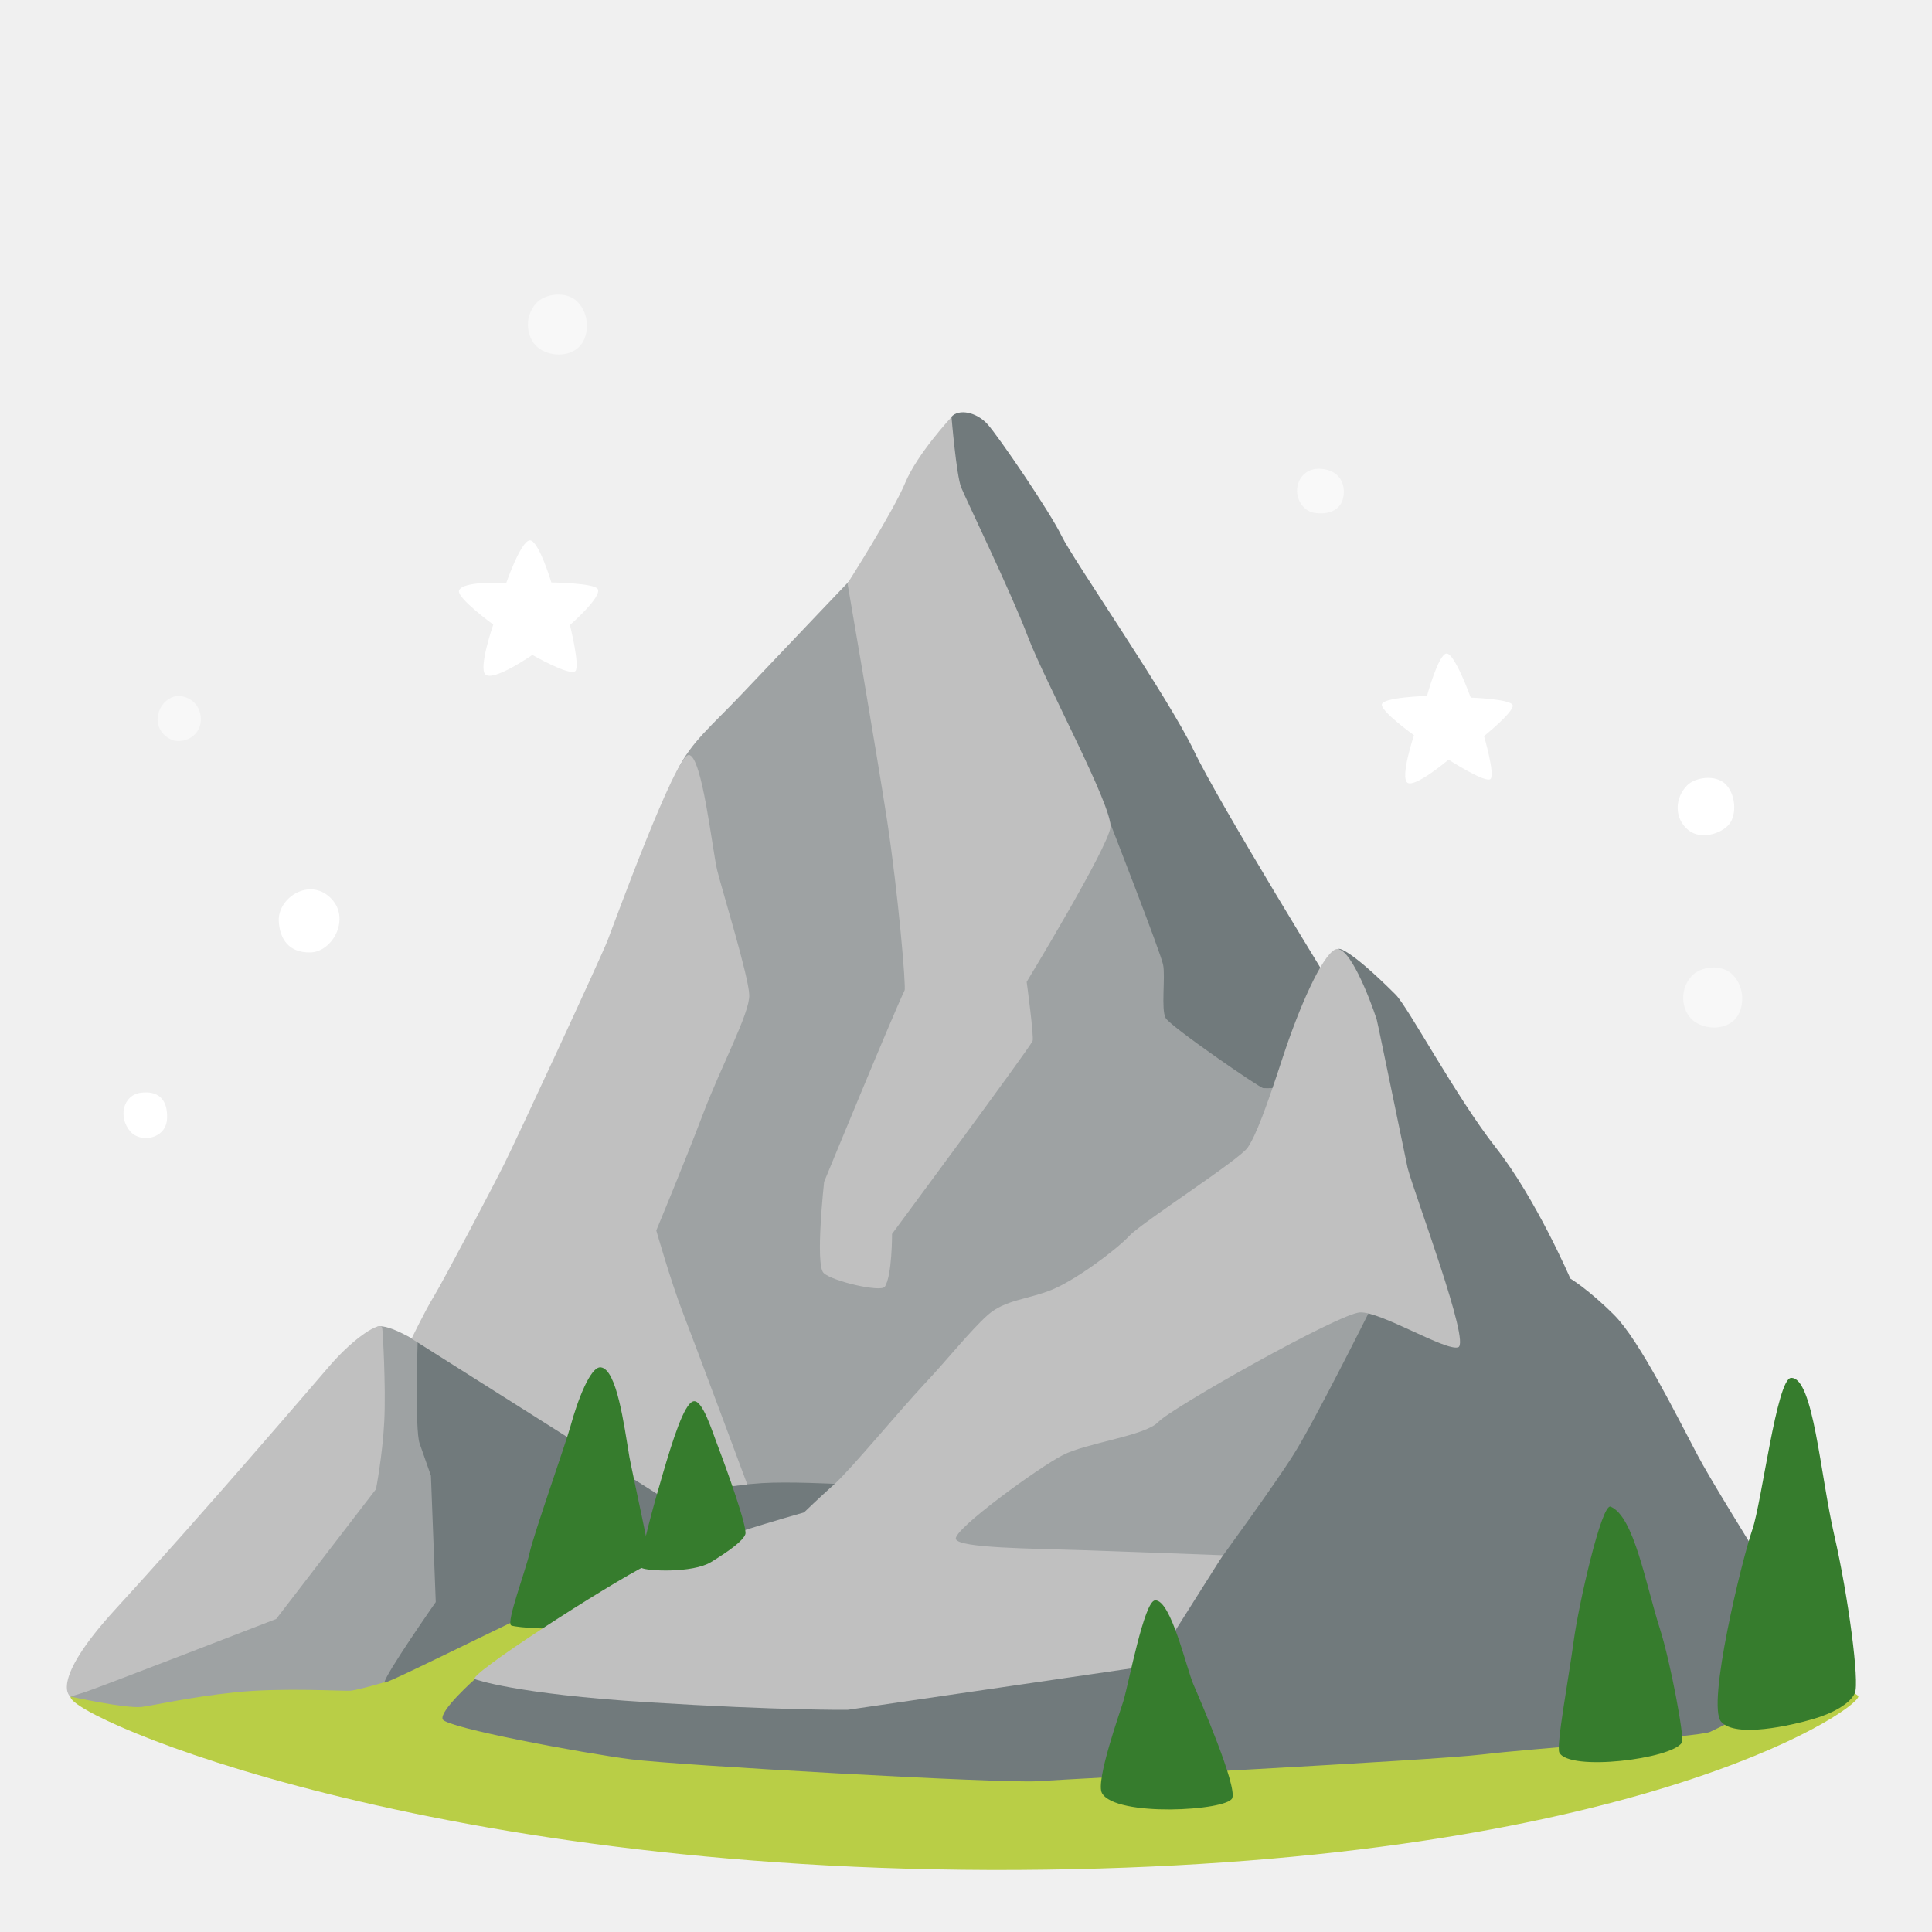
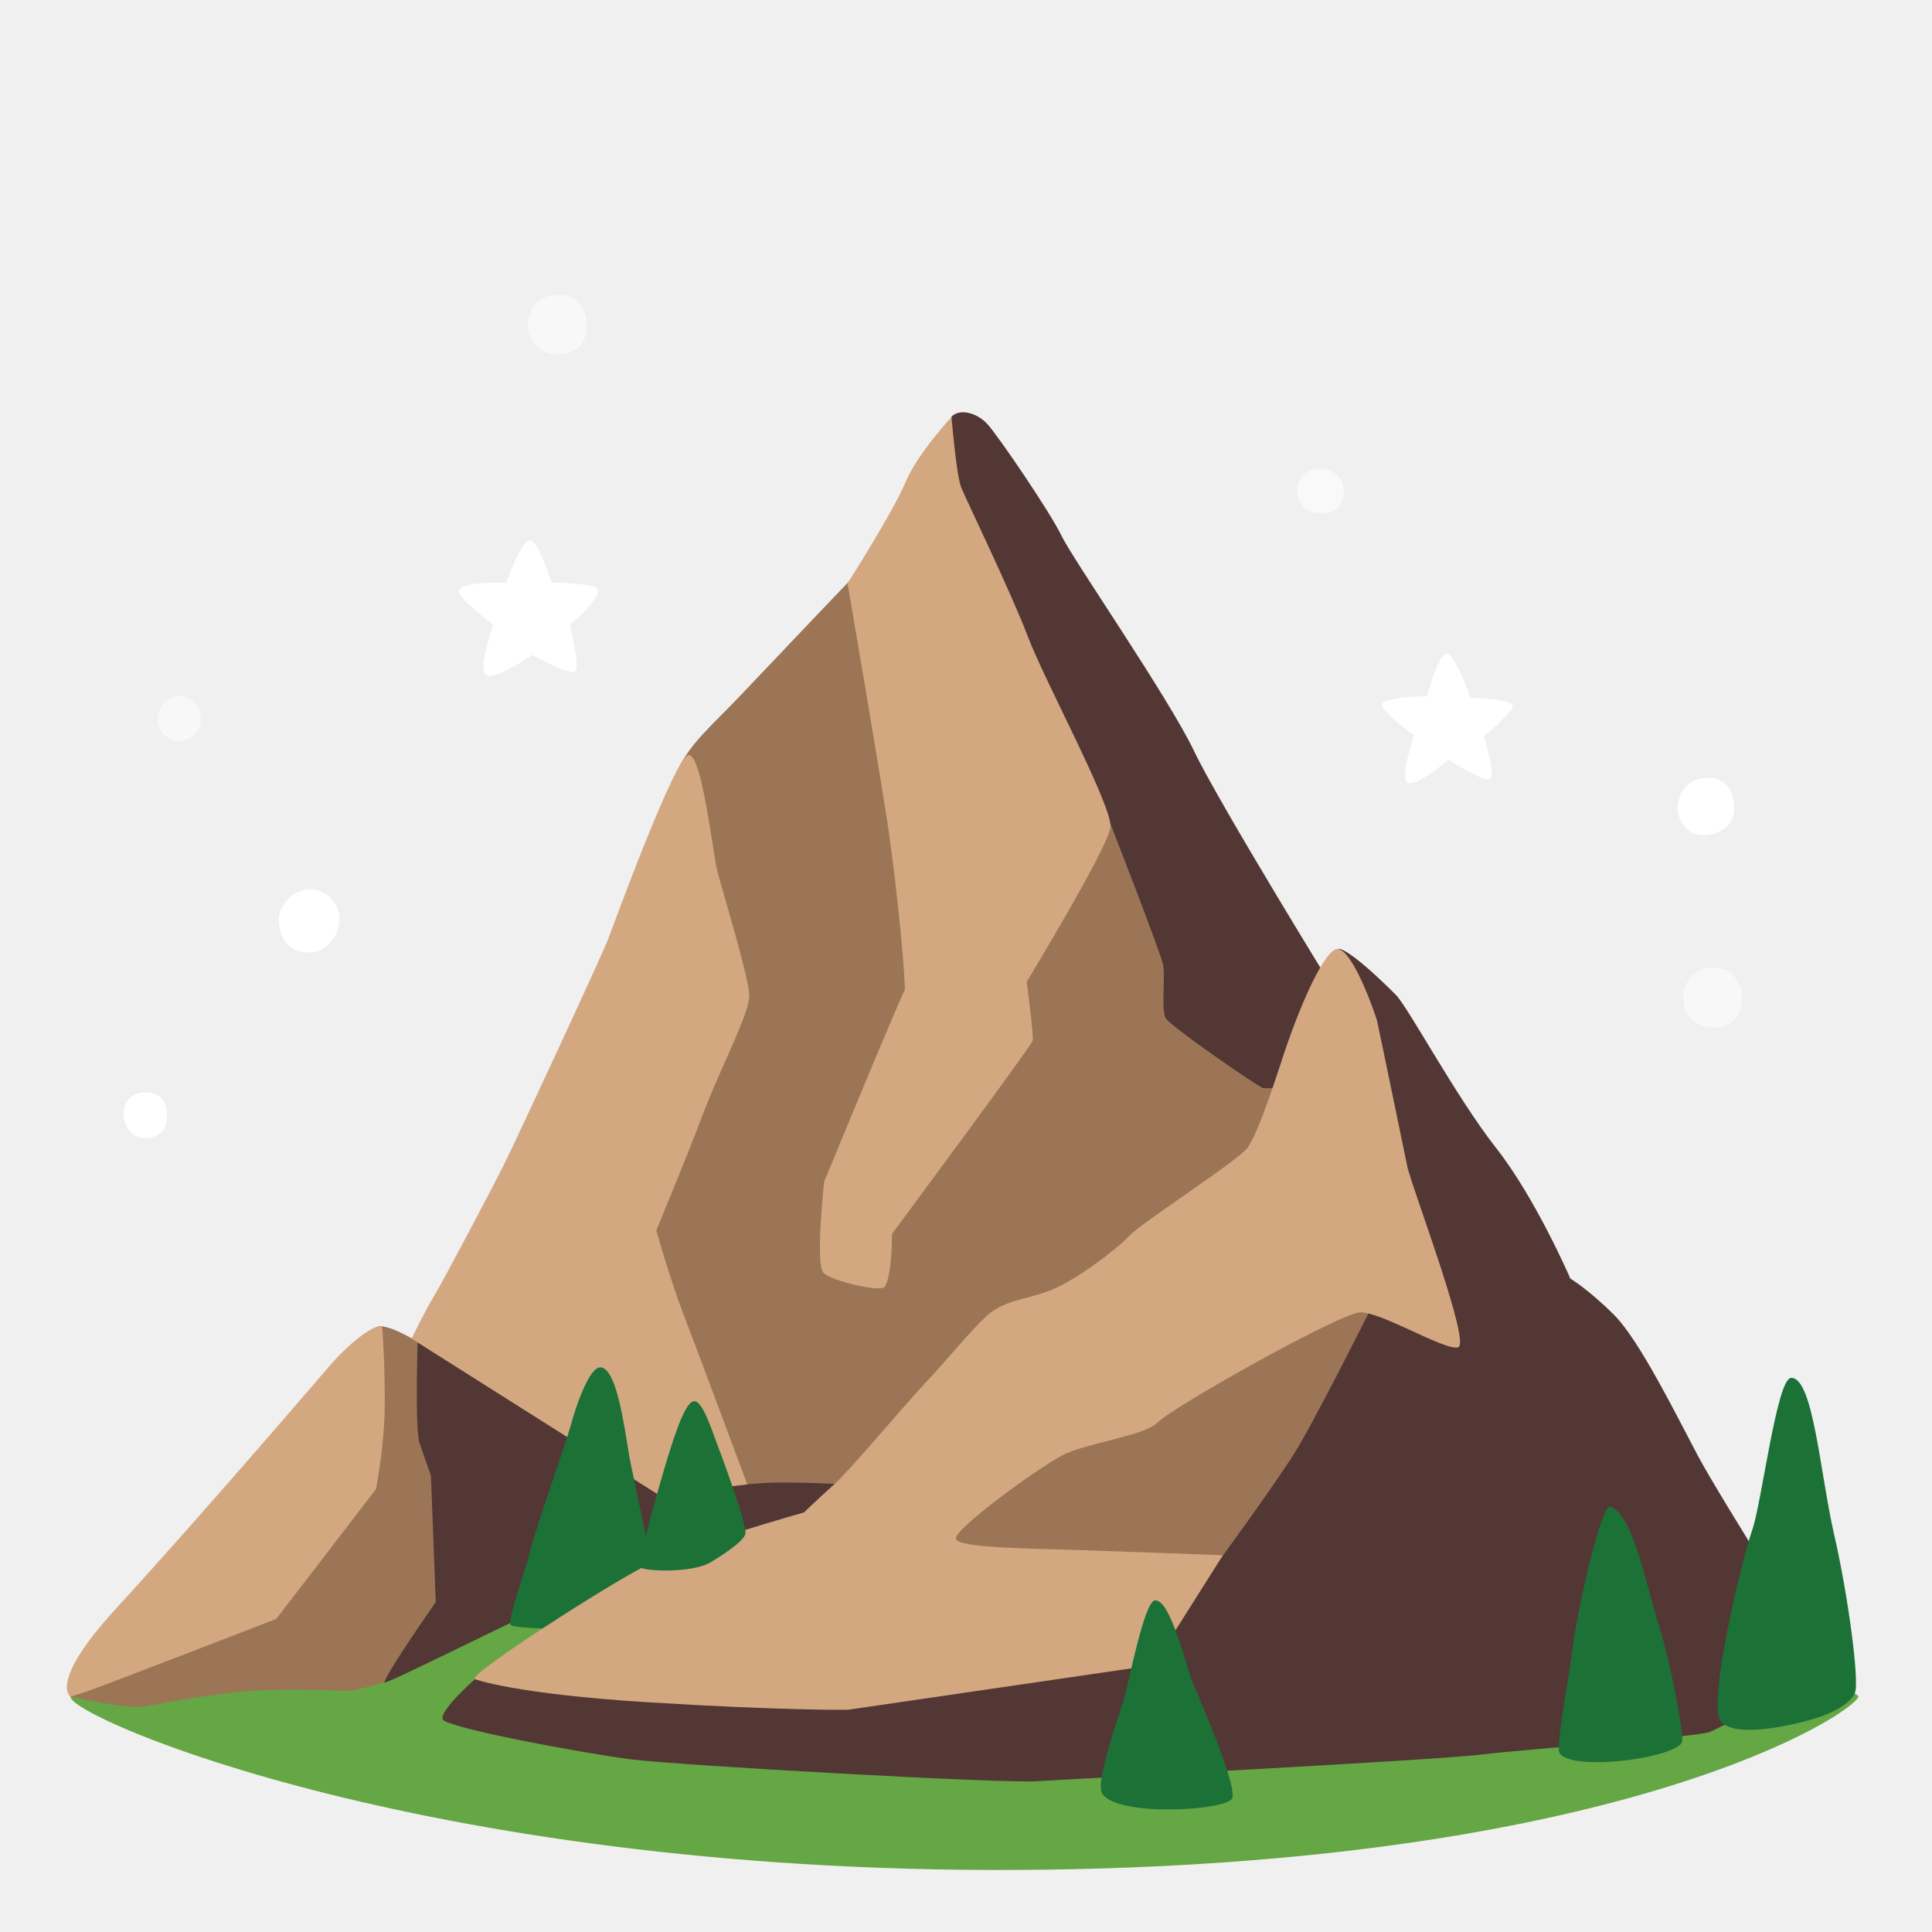
<svg xmlns="http://www.w3.org/2000/svg" enable-background="new 0 0 128 128" viewBox="0 0 128 128">
-   <path d="m65.03 92.69s-60.23 18.39-60.36 19.72 24.11 12.02 64.62 11.46c38.64-.53 53.57-10.39 53.83-11.46s-56.76-19.99-58.09-19.72z" fill="#b9ce46" />
-   <path d="m62.26 42.15-4.31-5.42s-6.96 7.3-8.84 9.29-3.33 3.14-4.23 5.01c-1.29 2.67-5.38 25.72-5.38 25.72l-11.83 12.15s-2.23-1.39-2.78-.94-18.67 22.05-18.67 22.05l-1.56 2.39s3.6.8 4.71.69c.54-.05 3.2-.66 6.21-.97 3.17-.33 7.22-.06 7.67-.11.51-.05 2.27-.57 2.27-.57l15.74-9.39 12.93-3.21 11.83 5.31 23.21 1.11 12.71-19.01-27.63-36.59z" fill="#9ea2a3" />
-   <g fill="#717a7c">
+   <path d="m65.03 92.69s-60.23 18.39-60.36 19.72 24.11 12.02 64.62 11.46c38.64-.53 53.57-10.39 53.83-11.46s-56.76-19.99-58.09-19.72z" fill="#65a645" />
+   <path d="m62.26 42.15-4.31-5.42s-6.96 7.3-8.84 9.29-3.33 3.14-4.23 5.01c-1.29 2.67-5.38 25.72-5.38 25.72l-11.83 12.15s-2.23-1.39-2.78-.94-18.67 22.05-18.67 22.05l-1.56 2.39s3.6.8 4.71.69c.54-.05 3.2-.66 6.21-.97 3.17-.33 7.22-.06 7.67-.11.51-.05 2.27-.57 2.27-.57l15.74-9.39 12.93-3.21 11.83 5.31 23.21 1.11 12.71-19.01-27.63-36.59z" fill="#9b7556" />
+   <g fill="#523734">
    <path d="m28.55 97.77s-.43-1.23-.75-2.14-.13-6.73-.13-6.73 7.21 4.26 8.01 4.96 7.94 5.15 7.94 5.15 5.09-.64 6.86-.75 4.83.05 4.83.05l-1.18 1.72s-11.53 3.75-13.57 4.4c-2.04.64-15.11 7.29-15.09 7.04.04-.52 3.4-5.33 3.4-5.33z" />
    <path d="m80.73 103.46-49.26 7.78s-2.38 2.11-2.14 2.67 9.33 2.25 12.47 2.65 24.61 1.61 26.94 1.45 26.14-1.37 29.44-1.77 14.39-1.17 15.12-1.5c1.41-.64 7.88-4.13 7.88-4.13s-7.24-11.42-8.69-14.16c-1.45-2.73-3.86-7.64-5.55-9.33s-2.9-2.41-2.9-2.41-2.28-5.3-4.94-8.68c-2.65-3.38-5.8-9.3-6.64-10.14-3.19-3.18-3.77-3.03-3.77-3.03l2 24.1s-3.7 7.4-4.99 9.41c-1.27 2.03-4.97 7.09-4.97 7.09z" />
    <path d="m63.03 27.62-.97 19.62 11.41 7.08s3.43 8.79 3.59 9.6c.16.8-.15 2.97.17 3.53s6.23 4.63 6.46 4.64c1.31.07 4.02-.4 3.86-.64s1.08-5.46 1.08-5.46-7.84-12.71-9.53-16.25-8.04-12.71-8.77-14.24-4.18-6.6-4.91-7.4-1.9-1.04-2.39-.48z" />
  </g>
-   <g fill="#c0c0c0">
+   <g fill="#d3a881">
    <path d="m68.02 65.05s5.39-8.88 5.55-10.24-4.34-9.65-5.47-12.63-4.1-9.09-4.42-9.89-.64-4.66-.64-4.66-2.25 2.41-3.06 4.34c-.8 1.93-3.83 6.68-3.83 6.68s1.9 11.02 2.63 15.76c.72 4.75 1.26 10.98 1.15 11.21-.69 1.4-5.33 12.68-5.33 12.68s-.6 5.47-.04 6.03 3.81 1.3 4.06.92c.49-.73.48-3.5.48-3.5s9.02-12.18 9.31-12.78c.11-.23-.39-3.92-.39-3.92z" />
    <path d="m49.64 65.92c-.03-1.21-1.8-6.95-2.12-8.24s-1-7.66-1.89-7.66c-.88 0-4.96 11.22-5.37 12.27-.4 1.05-6.11 13.35-6.84 14.8-.72 1.45-4.02 7.72-4.66 8.77s-1.49 2.83-1.49 2.83l16.34 10.33 5.9-.67s-3.45-9.27-4.26-11.36-1.77-5.47-1.77-5.47 1.87-4.48 3.09-7.7c1.23-3.24 3.11-6.7 3.07-7.9z" />
    <path d="m25.32 87.97c.04.15.25 3.92.14 6.17-.11 2.26-.55 4.52-.55 4.52l-6.61 8.6s-11.96 4.63-12.68 4.85-.95.3-.95.3-1.5-.91 2.99-5.81c5.8-6.33 13.22-15 14.16-16.09 1.67-1.94 3.39-2.99 3.5-2.54z" />
  </g>
-   <g fill="#367c2d">
+   <g fill="#1c7137">
    <path d="m39.8 90.59c-.68-.07-1.54 2.2-2 3.89-.33 1.19-2.46 7.22-2.71 8.39-.26 1.18-1.58 4.66-1.22 4.82.36.15 3.15.35 4.64.04 1.48-.31 4.72-2.91 4.72-3.52s-1.4-6.93-1.53-7.68c-.36-2.15-.84-5.83-1.9-5.94z" />
    <path d="m106.71 99.82c-.6-.25-2.13 6.52-2.45 8.91s-1.17 6.93-.95 7.38c.64 1.27 7.46.43 8.12-.66.19-.31-.77-5.4-1.46-7.55-.94-2.94-1.71-7.43-3.26-8.08z" />
    <path d="m118.66 91.29c-.94.04-1.94 8.25-2.56 10.04-.7 2.03-3.04 11.64-2.07 12.74s4.68.23 6.06-.17c1.33-.38 2.48-1.02 2.8-1.73s-.44-6.44-1.36-10.44c-.94-4.05-1.39-10.51-2.87-10.44z" />
  </g>
-   <path d="m31.47 111.25s2.59.98 11.46 1.53 13.23.5 13.23.5l20.26-2.96 4.6-7.28s-6.12-.23-9.37-.34-8.1-.13-8.32-.73c-.22-.61 5.47-4.74 7.07-5.56 1.6-.83 5.46-1.27 6.34-2.2.88-.94 12-7.21 13.37-7.26 1.38-.06 5.68 2.59 6.5 2.31.83-.28-2.86-10.04-3.35-11.87-.04-.16-1.99-9.67-2.05-9.85-.46-1.41-1.87-5.07-2.76-4.63-.88.44-2.37 3.8-3.47 7.16s-1.76 5.13-2.31 5.95-6.94 4.91-7.83 5.84c-.88.94-3.53 2.92-5.13 3.58s-3.14.66-4.3 1.71-2.59 2.87-4.19 4.57c-1.6 1.71-4.85 5.63-5.92 6.59s-2.03 1.89-2.03 1.89-7.73 2.19-10.33 3.45c-2.58 1.27-12.14 7.43-11.47 7.6z" fill="#c0c0c0" />
-   <path d="m76.52 106.03c-.72.06-1.73 5.46-2.09 6.66-.2.68-1.87 5.33-1.42 6.11.9 1.6 8.3 1.17 8.63.33.32-.84-2.11-6.46-2.56-7.5-.46-1.02-1.5-5.69-2.56-5.6z" fill="#367c2d" />
+   <path d="m31.47 111.25s2.59.98 11.46 1.53 13.23.5 13.23.5l20.26-2.96 4.6-7.28s-6.12-.23-9.37-.34-8.1-.13-8.32-.73c-.22-.61 5.47-4.74 7.07-5.56 1.6-.83 5.46-1.27 6.34-2.2.88-.94 12-7.21 13.37-7.26 1.38-.06 5.68 2.59 6.5 2.31.83-.28-2.86-10.04-3.35-11.87-.04-.16-1.99-9.67-2.05-9.85-.46-1.41-1.87-5.07-2.76-4.63-.88.44-2.37 3.8-3.47 7.16s-1.76 5.13-2.31 5.95-6.94 4.91-7.83 5.84c-.88.94-3.53 2.92-5.13 3.58s-3.14.66-4.3 1.71-2.59 2.87-4.19 4.57c-1.6 1.71-4.85 5.63-5.92 6.59s-2.03 1.89-2.03 1.89-7.73 2.19-10.33 3.45c-2.58 1.27-12.14 7.43-11.47 7.6z" fill="#d3a881" />
+   <path d="m76.52 106.03c-.72.06-1.73 5.46-2.09 6.66-.2.68-1.87 5.33-1.42 6.11.9 1.6 8.3 1.17 8.63.33.32-.84-2.11-6.46-2.56-7.5-.46-1.02-1.5-5.69-2.56-5.6z" fill="#1c7137" />
  <g fill="#fff">
    <path d="m111.79 52.02c-.85.85-.88 2.2.06 2.97.83.69 2.2.24 2.71-.38s.45-1.97-.23-2.65-2.03-.45-2.54.06z" />
    <path d="m112.07 64.67c-.91 1-.61 2.49.23 3.04s2.1.5 2.72-.26c.55-.68.61-2.04-.23-2.88-.73-.73-2.13-.55-2.72.1z" opacity=".5" />
    <path d="m86 32.06c-.26.83.26 1.77 1.05 1.91.83.15 1.68-.09 1.91-.88.23-.8-.06-1.8-1.2-2s-1.63.52-1.76.97z" opacity=".6" />
    <path d="m94.54 46.11s.74-2.72 1.28-2.81 1.62 2.92 1.62 2.92 2.69.09 2.78.51c.09.43-1.9 2.04-1.9 2.04s.74 2.52.43 2.84c-.31.31-2.78-1.28-2.78-1.28s-2.21 1.87-2.72 1.53.43-3.15.43-3.15-2.1-1.5-2.13-2.01c-.04-.51 2.99-.59 2.99-.59z" />
    <path d="m33.54 38.62s.97-2.79 1.56-2.82c.58-.03 1.43 2.79 1.43 2.79s2.88.03 3.08.45c.25.54-1.85 2.37-1.85 2.37s.68 2.72.36 3.05c-.36.36-2.85-1.07-2.85-1.07s-2.56 1.78-3.11 1.3c-.48-.42.52-3.31.52-3.31s-2.4-1.75-2.27-2.24c.17-.68 3.13-.52 3.13-.52z" />
    <path d="m11.86 46.11c-.6-.03-1.42.57-1.42 1.6 0 .76.73 1.39 1.36 1.39.91 0 1.54-.69 1.51-1.48-.04-1.03-.82-1.48-1.45-1.51z" opacity=".5" />
    <path d="m18.47 61.03c.06 1.14.63 2.11 2.11 2.07s2.7-2.31 1.29-3.64-3.48.04-3.4 1.57z" />
    <path d="m8.65 74.98c.7.78 2.38.47 2.42-.9.04-1.25-.59-1.84-1.76-1.68-1.16.16-1.51 1.63-.66 2.58z" />
  </g>
-   <path d="m45.91 92.85c-.59.2-1.32 2.48-2.01 4.84-.44 1.49-1.72 5.96-1.41 6.18s3.4.37 4.62-.38 2.11-1.4 2.27-1.84-1.24-4.32-1.78-5.74c-.42-1.07-1.07-3.28-1.69-3.06z" fill="#367c2d" />
+   <path d="m45.91 92.85c-.59.2-1.32 2.48-2.01 4.84-.44 1.49-1.72 5.96-1.41 6.18s3.4.37 4.62-.38 2.11-1.4 2.27-1.84-1.24-4.32-1.78-5.74c-.42-1.07-1.07-3.28-1.69-3.06z" fill="#1c7137" />
  <path d="m35.53 20.08c-.91 1-.61 2.49.23 3.04s2.1.5 2.72-.26c.55-.68.61-2.04-.23-2.88-.73-.72-2.14-.54-2.72.1z" fill="#fff" opacity=".5" />
</svg>
